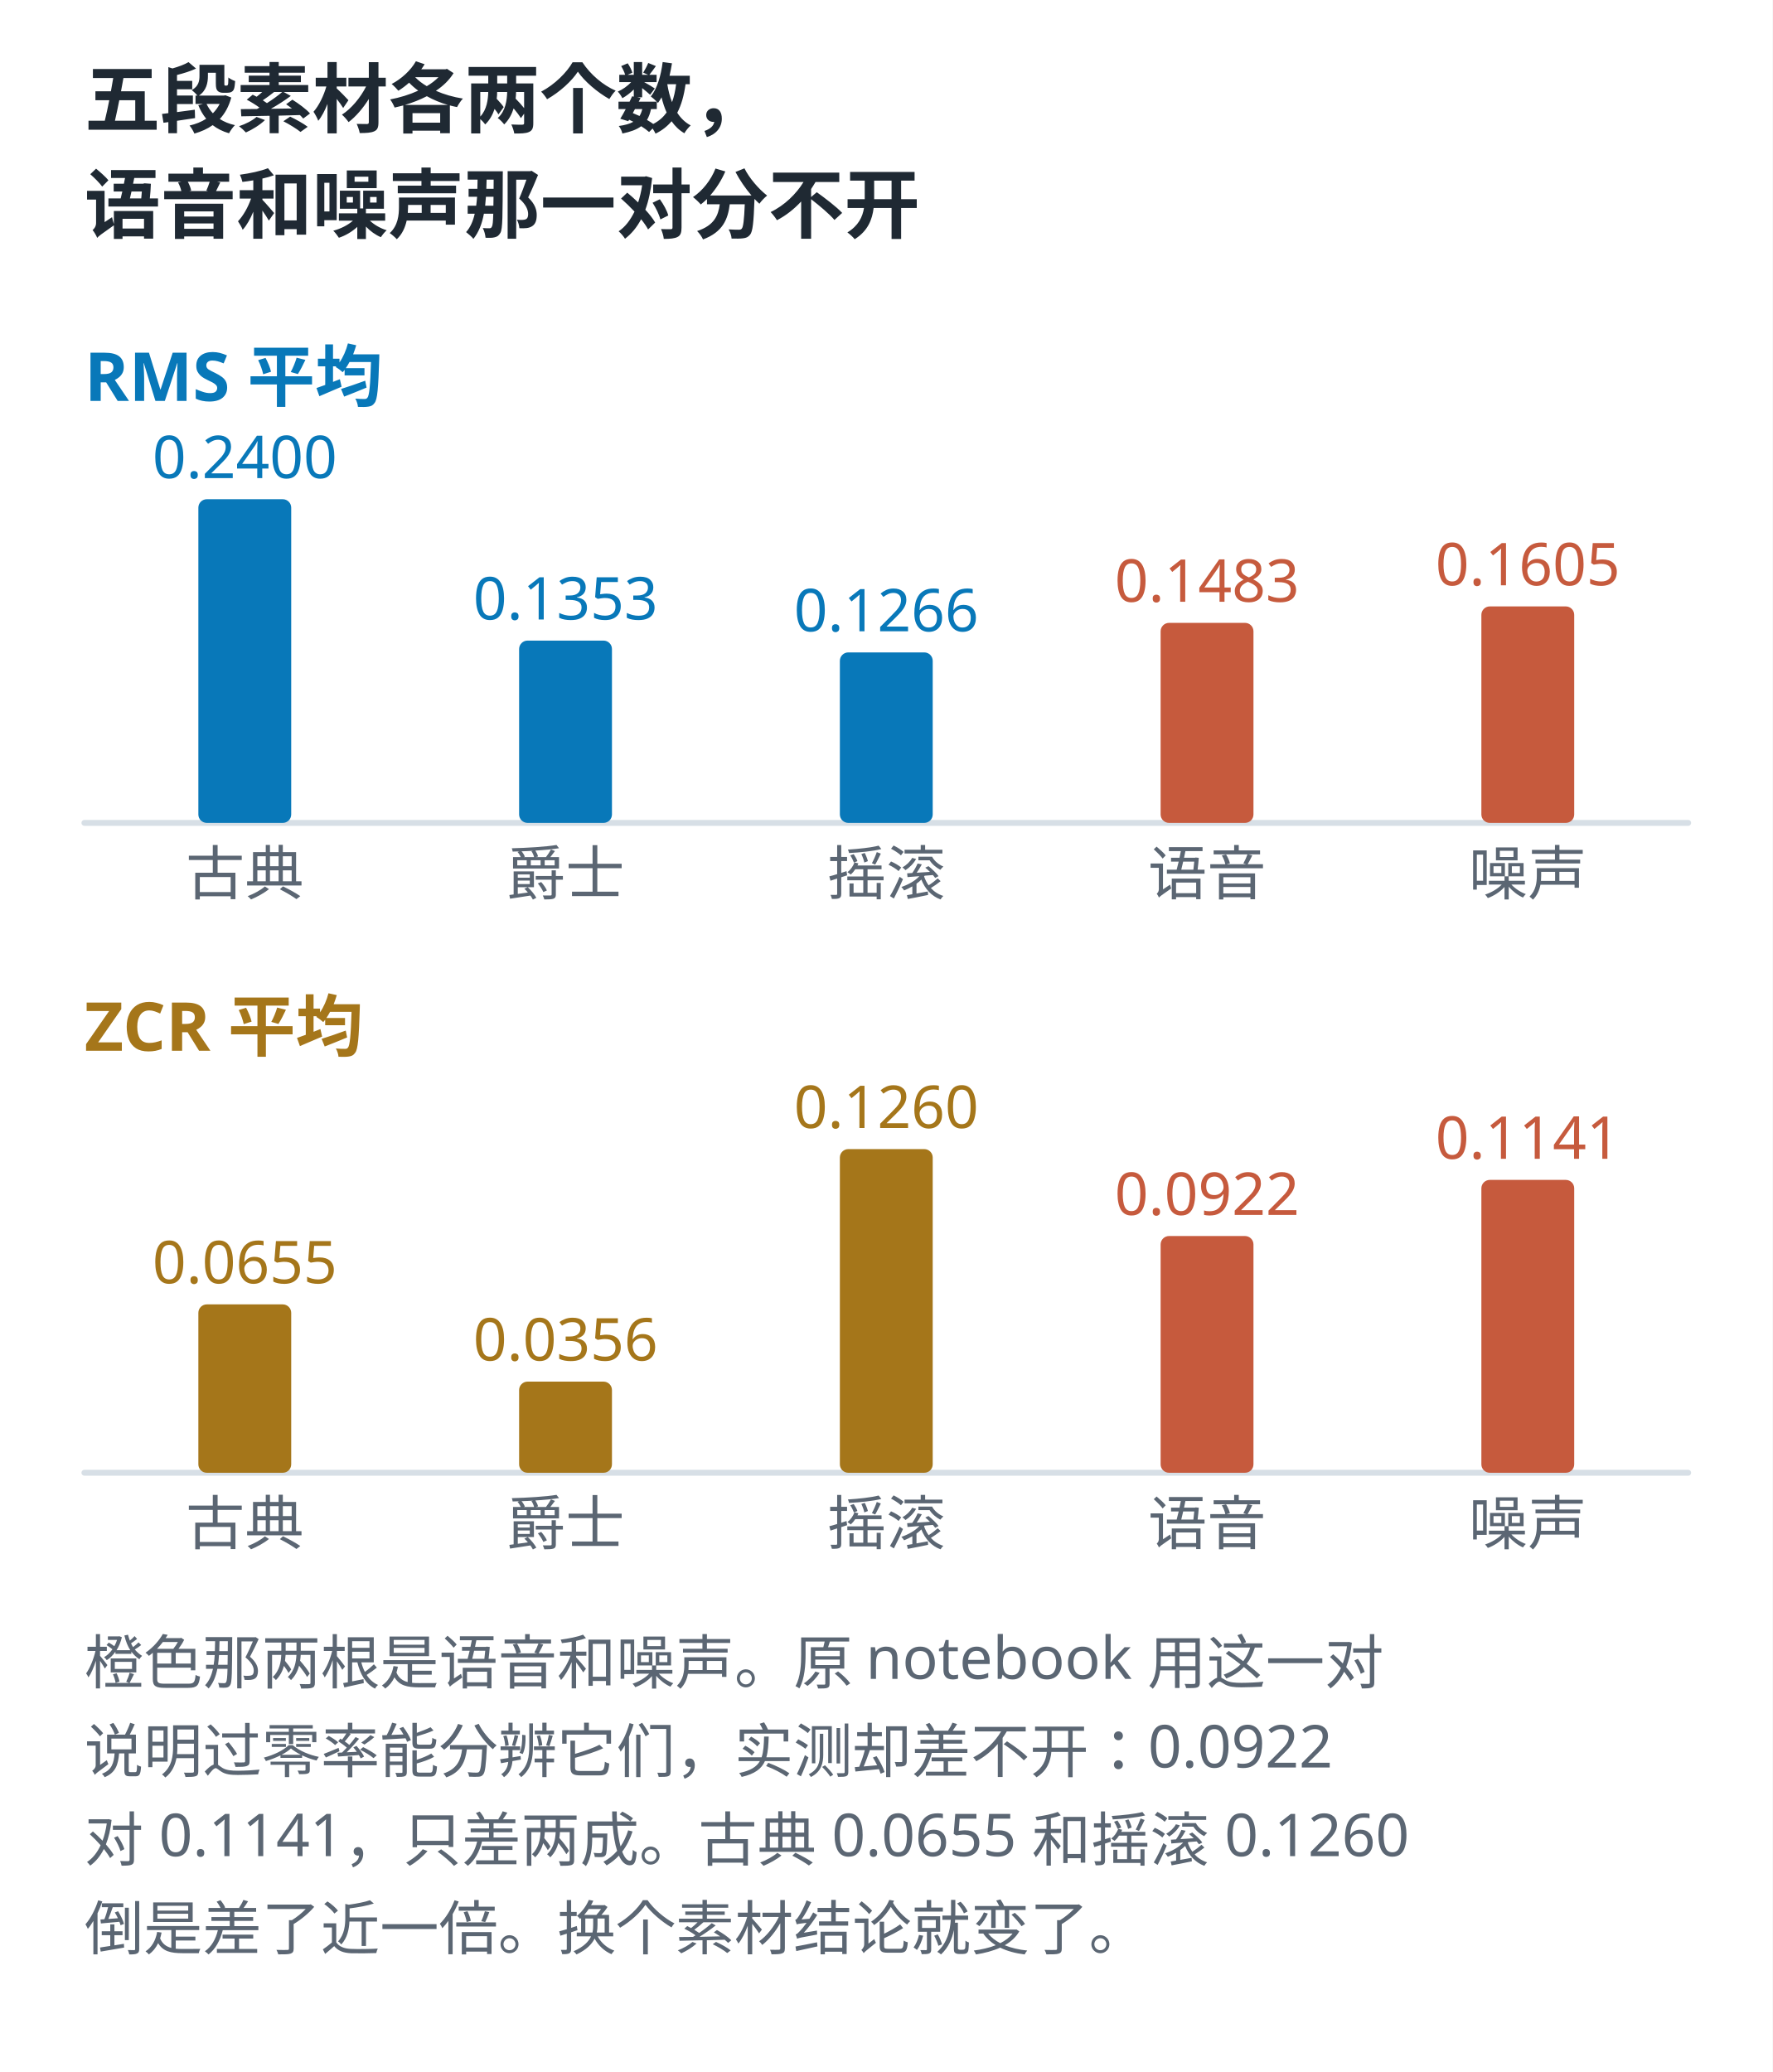
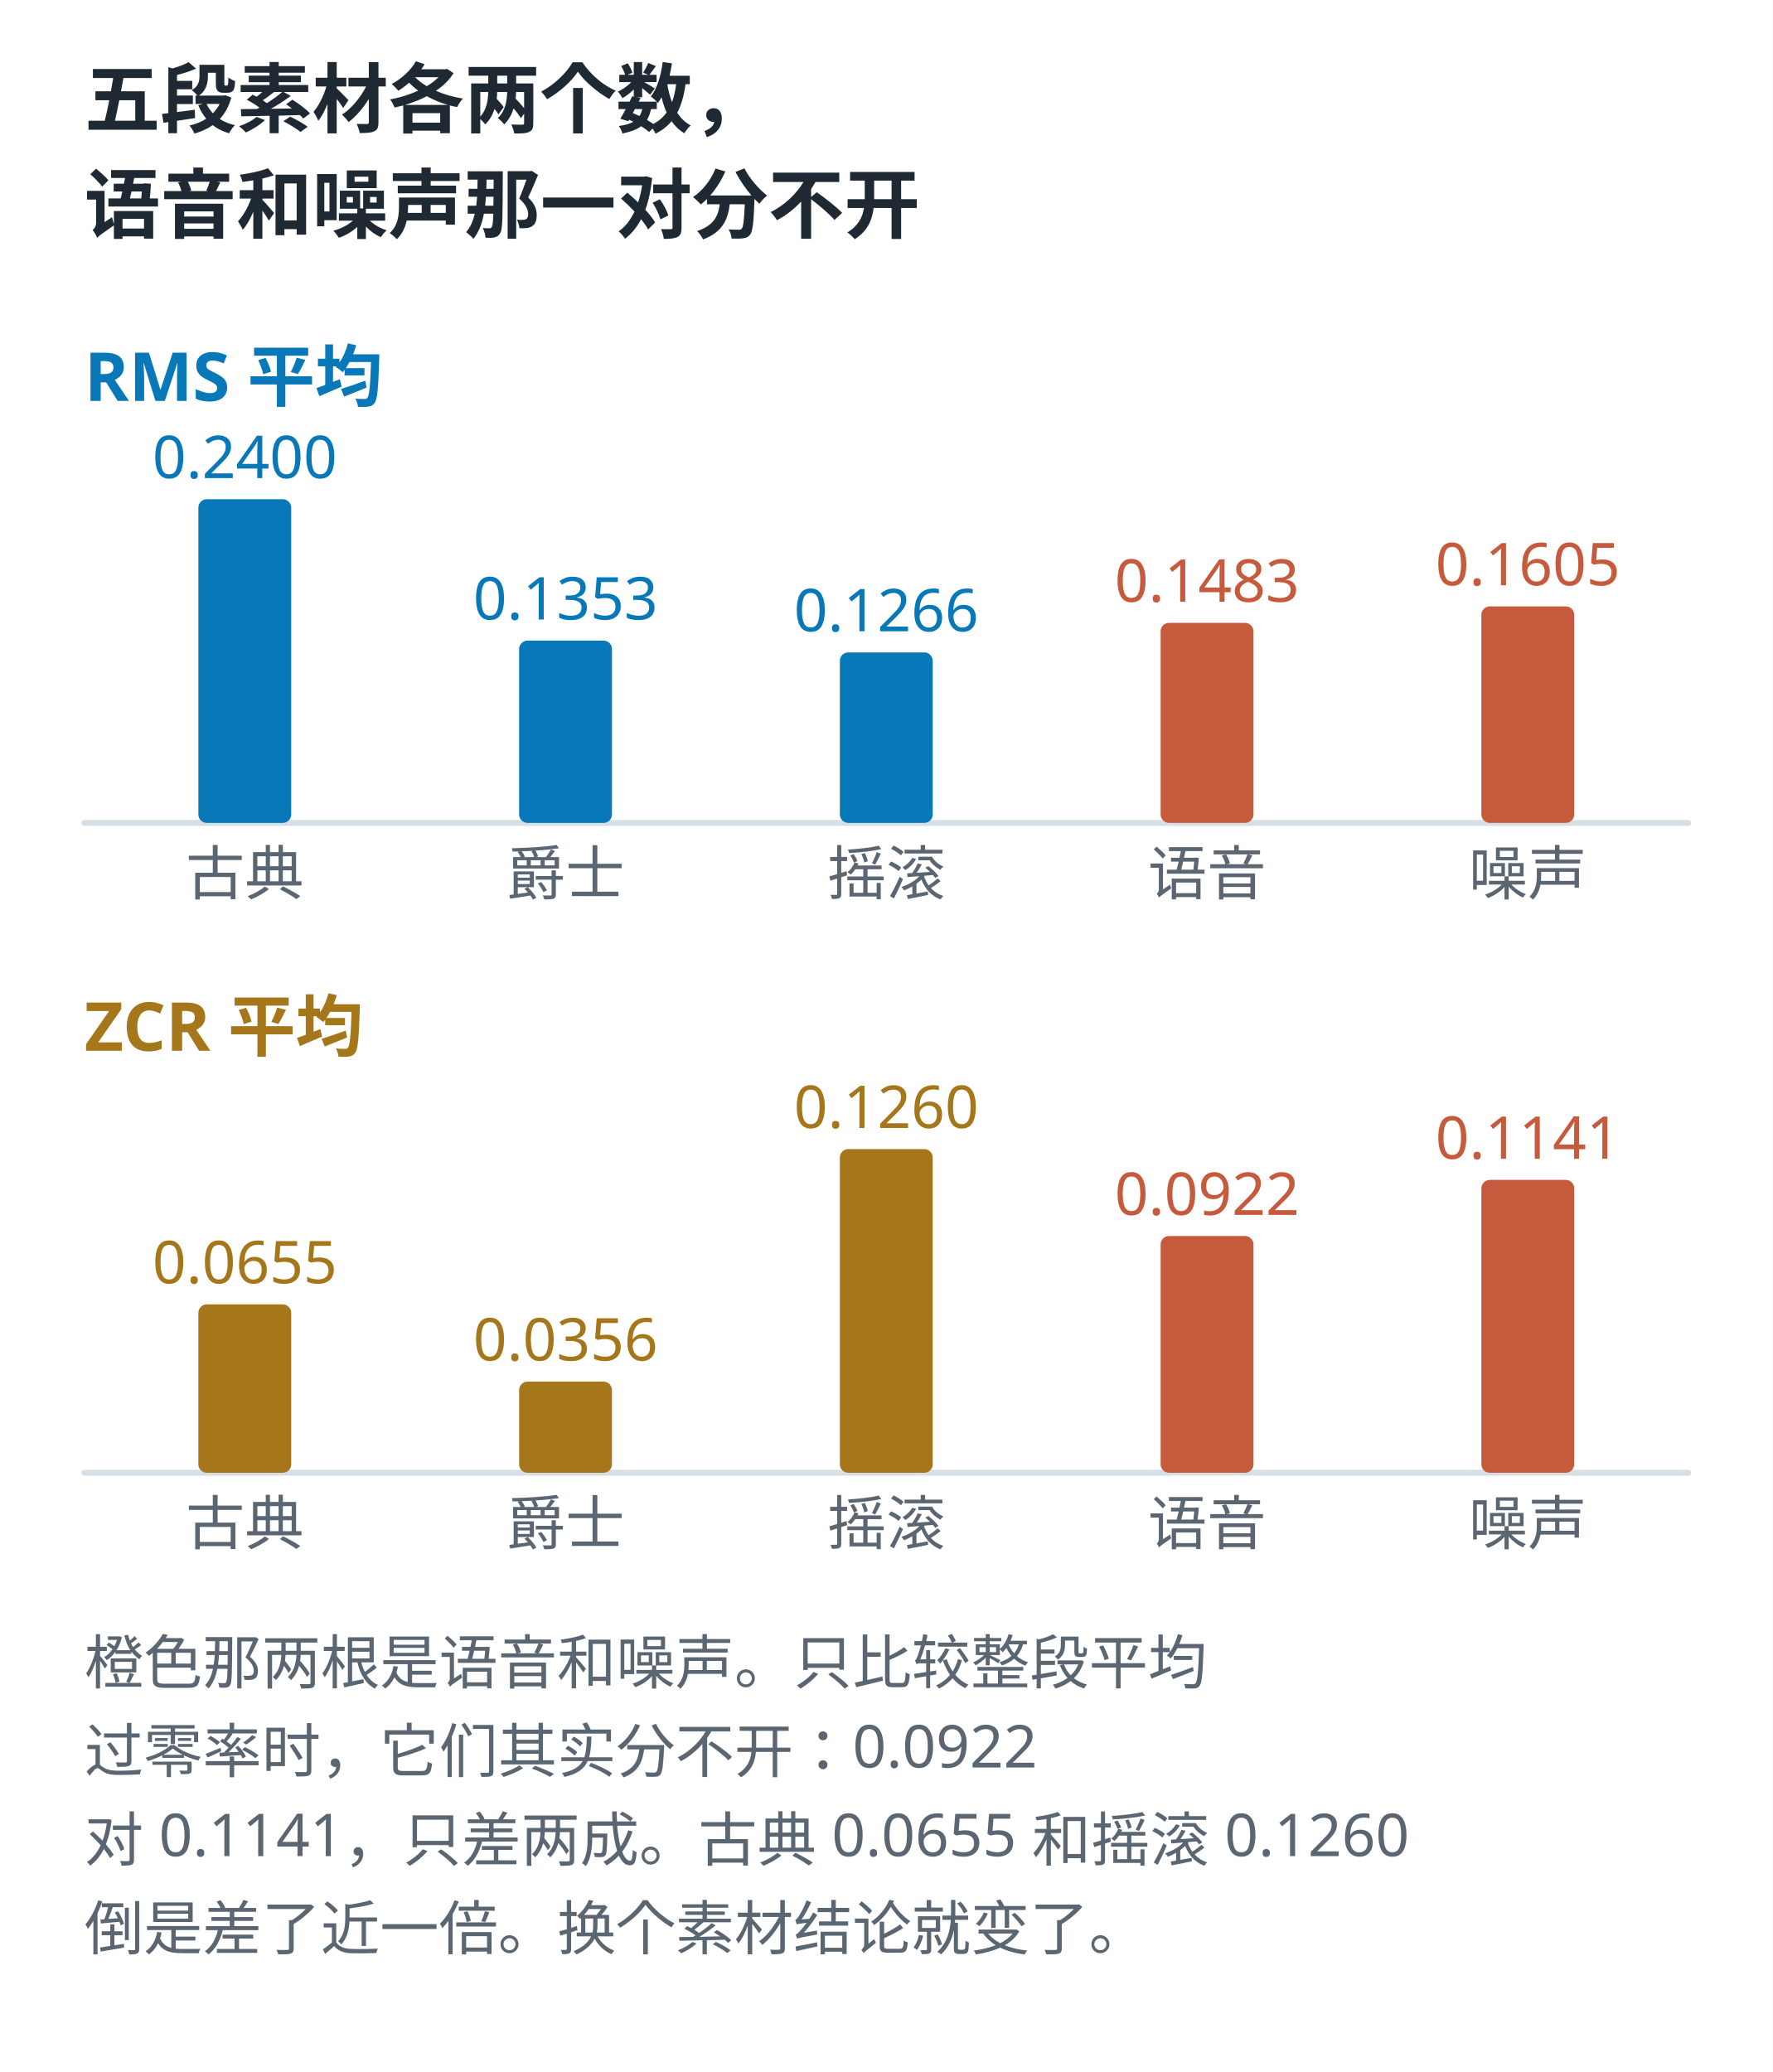
<svg xmlns="http://www.w3.org/2000/svg" viewBox="0 0 420 491" width="420" height="491" font-family="Microsoft YaHei, PingFang SC, Noto Sans SC, Hiragino Sans GB, sans-serif" fill="#1f2933" role="img" aria-label="五段素材的均方根与过零率对比">
  <rect width="420" height="491" fill="#fff" />
  <text x="20.0" y="30.0" font-size="18" font-weight="700" fill="#1f2933" text-anchor="start">
    <tspan x="20.0" dy="0">五段素材各两个数，</tspan>
    <tspan x="20.0" dy="25">语音和噪声那一对分不开</tspan>
  </text>
  <text x="20.0" y="95.0" font-size="16" font-weight="700" fill="#0878b9" text-anchor="start">RMS 平均</text>
  <line x1="20.0" y1="195.0" x2="400.0" y2="195.0" stroke="#d7dfe6" stroke-width="1.4" stroke-linecap="round" />
  <rect x="47.0" y="118.3" width="22.0" height="76.7" rx="2" fill="#0878b9" stroke="none" stroke-width="1" />
  <text x="58.0" y="113.3" font-size="14" font-weight="400" fill="#0878b9" text-anchor="middle">0.2400</text>
  <text x="58.0" y="212.0" font-size="14" font-weight="400" fill="#5b6673" text-anchor="middle">古典</text>
  <rect x="123.0" y="151.8" width="22.0" height="43.2" rx="2" fill="#0878b9" stroke="none" stroke-width="1" />
  <text x="134.0" y="146.8" font-size="14" font-weight="400" fill="#0878b9" text-anchor="middle">0.1353</text>
  <text x="134.0" y="212.0" font-size="14" font-weight="400" fill="#5b6673" text-anchor="middle">爵士</text>
  <rect x="199.0" y="154.6" width="22.0" height="40.4" rx="2" fill="#0878b9" stroke="none" stroke-width="1" />
  <text x="210.0" y="149.6" font-size="14" font-weight="400" fill="#0878b9" text-anchor="middle">0.1266</text>
  <text x="210.0" y="212.0" font-size="14" font-weight="400" fill="#5b6673" text-anchor="middle">摇滚</text>
  <rect x="275.0" y="147.6" width="22.0" height="47.4" rx="2" fill="#c65a3d" stroke="none" stroke-width="1" />
  <text x="286.0" y="142.6" font-size="14" font-weight="400" fill="#c65a3d" text-anchor="middle">0.1483</text>
  <text x="286.0" y="212.0" font-size="14" font-weight="400" fill="#5b6673" text-anchor="middle">语音</text>
  <rect x="351.0" y="143.7" width="22.0" height="51.3" rx="2" fill="#c65a3d" stroke="none" stroke-width="1" />
  <text x="362.0" y="138.7" font-size="14" font-weight="400" fill="#c65a3d" text-anchor="middle">0.1605</text>
  <text x="362.0" y="212.0" font-size="14" font-weight="400" fill="#5b6673" text-anchor="middle">噪声</text>
  <text x="20.0" y="249.0" font-size="16" font-weight="700" fill="#a5761a" text-anchor="start">ZCR 平均</text>
  <line x1="20.0" y1="349.0" x2="400.0" y2="349.0" stroke="#d7dfe6" stroke-width="1.4" stroke-linecap="round" />
  <rect x="47.0" y="309.1" width="22.0" height="39.9" rx="2" fill="#a5761a" stroke="none" stroke-width="1" />
  <text x="58.0" y="304.1" font-size="14" font-weight="400" fill="#a5761a" text-anchor="middle">0.0655</text>
  <text x="58.0" y="366.0" font-size="14" font-weight="400" fill="#5b6673" text-anchor="middle">古典</text>
  <rect x="123.0" y="327.4" width="22.0" height="21.6" rx="2" fill="#a5761a" stroke="none" stroke-width="1" />
  <text x="134.0" y="322.4" font-size="14" font-weight="400" fill="#a5761a" text-anchor="middle">0.0356</text>
  <text x="134.0" y="366.0" font-size="14" font-weight="400" fill="#5b6673" text-anchor="middle">爵士</text>
  <rect x="199.0" y="272.3" width="22.0" height="76.7" rx="2" fill="#a5761a" stroke="none" stroke-width="1" />
  <text x="210.0" y="267.3" font-size="14" font-weight="400" fill="#a5761a" text-anchor="middle">0.1260</text>
  <text x="210.0" y="366.0" font-size="14" font-weight="400" fill="#5b6673" text-anchor="middle">摇滚</text>
  <rect x="275.0" y="292.9" width="22.0" height="56.1" rx="2" fill="#c65a3d" stroke="none" stroke-width="1" />
  <text x="286.0" y="287.9" font-size="14" font-weight="400" fill="#c65a3d" text-anchor="middle">0.0922</text>
  <text x="286.0" y="366.0" font-size="14" font-weight="400" fill="#5b6673" text-anchor="middle">语音</text>
  <rect x="351.0" y="279.6" width="22.0" height="69.4" rx="2" fill="#c65a3d" stroke="none" stroke-width="1" />
  <text x="362.0" y="274.6" font-size="14" font-weight="400" fill="#c65a3d" text-anchor="middle">0.1141</text>
  <text x="362.0" y="366.0" font-size="14" font-weight="400" fill="#5b6673" text-anchor="middle">噪声</text>
  <text x="20.0" y="399.0" font-size="14" font-weight="400" fill="#5b6673" text-anchor="start">
-     <tspan x="20.0" dy="0">橙色那两根是语音和噪声。原 notebook 用这一对</tspan>
-     <tspan x="20.0" dy="21">说明过零率能分辨它们，实测却差不开：0.0922</tspan>
+     <tspan x="20.0" dy="0">橙色那两根是语音和噪声。只比较整段平均</tspan>
+     <tspan x="20.0" dy="21">过零率时，它们其实分不开：0.0922</tspan>
    <tspan x="20.0" dy="21">对 0.1141，只差两成。古典 0.0655 和摇滚 0.1260</tspan>
    <tspan x="20.0" dy="21">倒是差了近一倍。换个素材结论就变了。</tspan>
  </text>
</svg>
